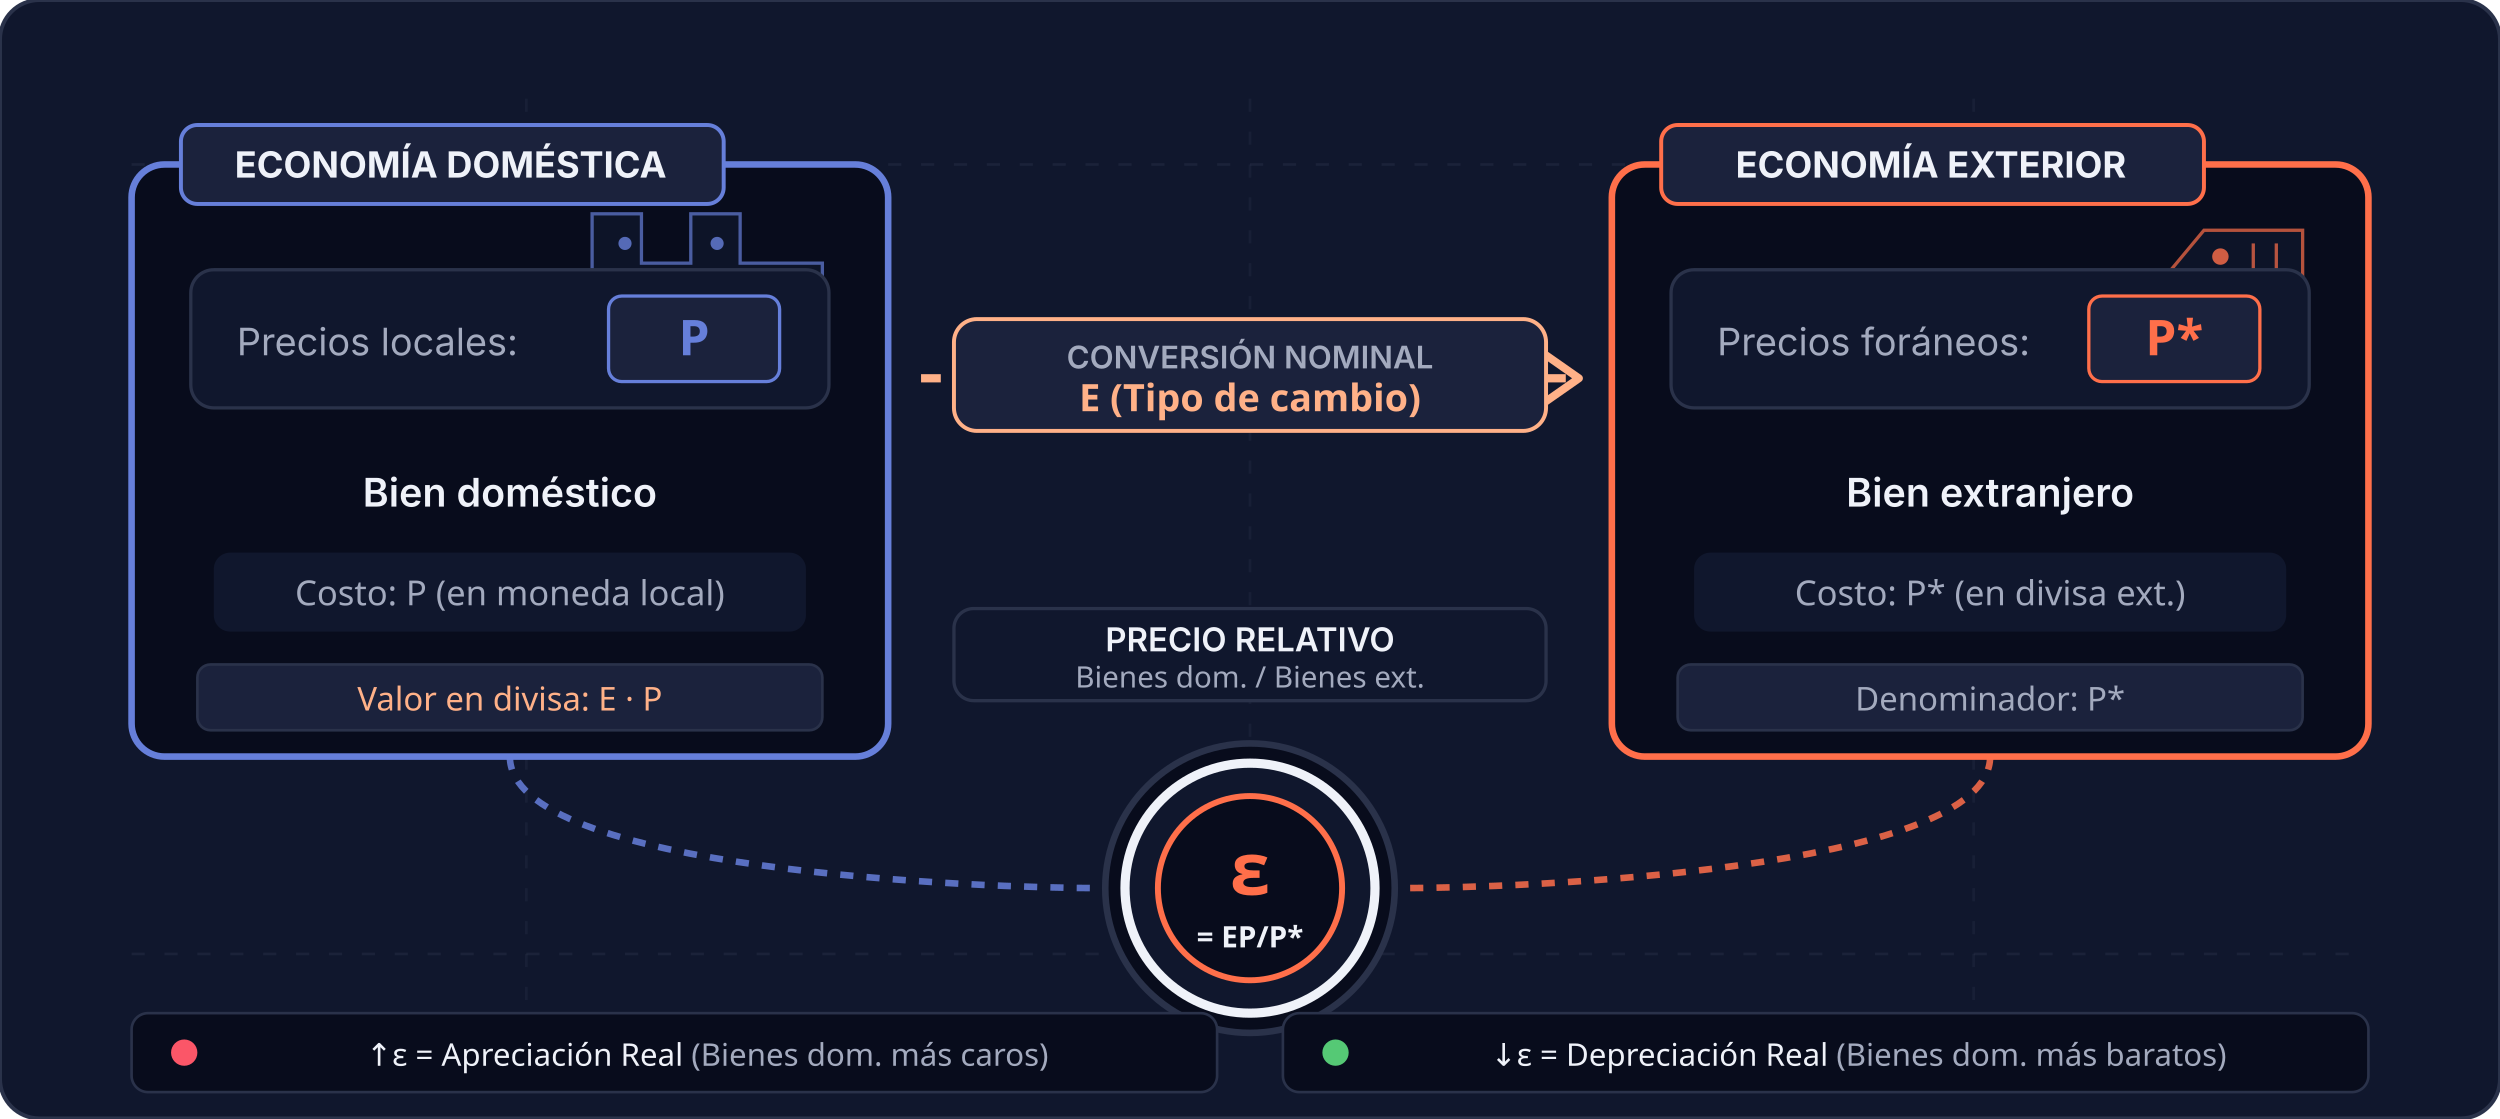
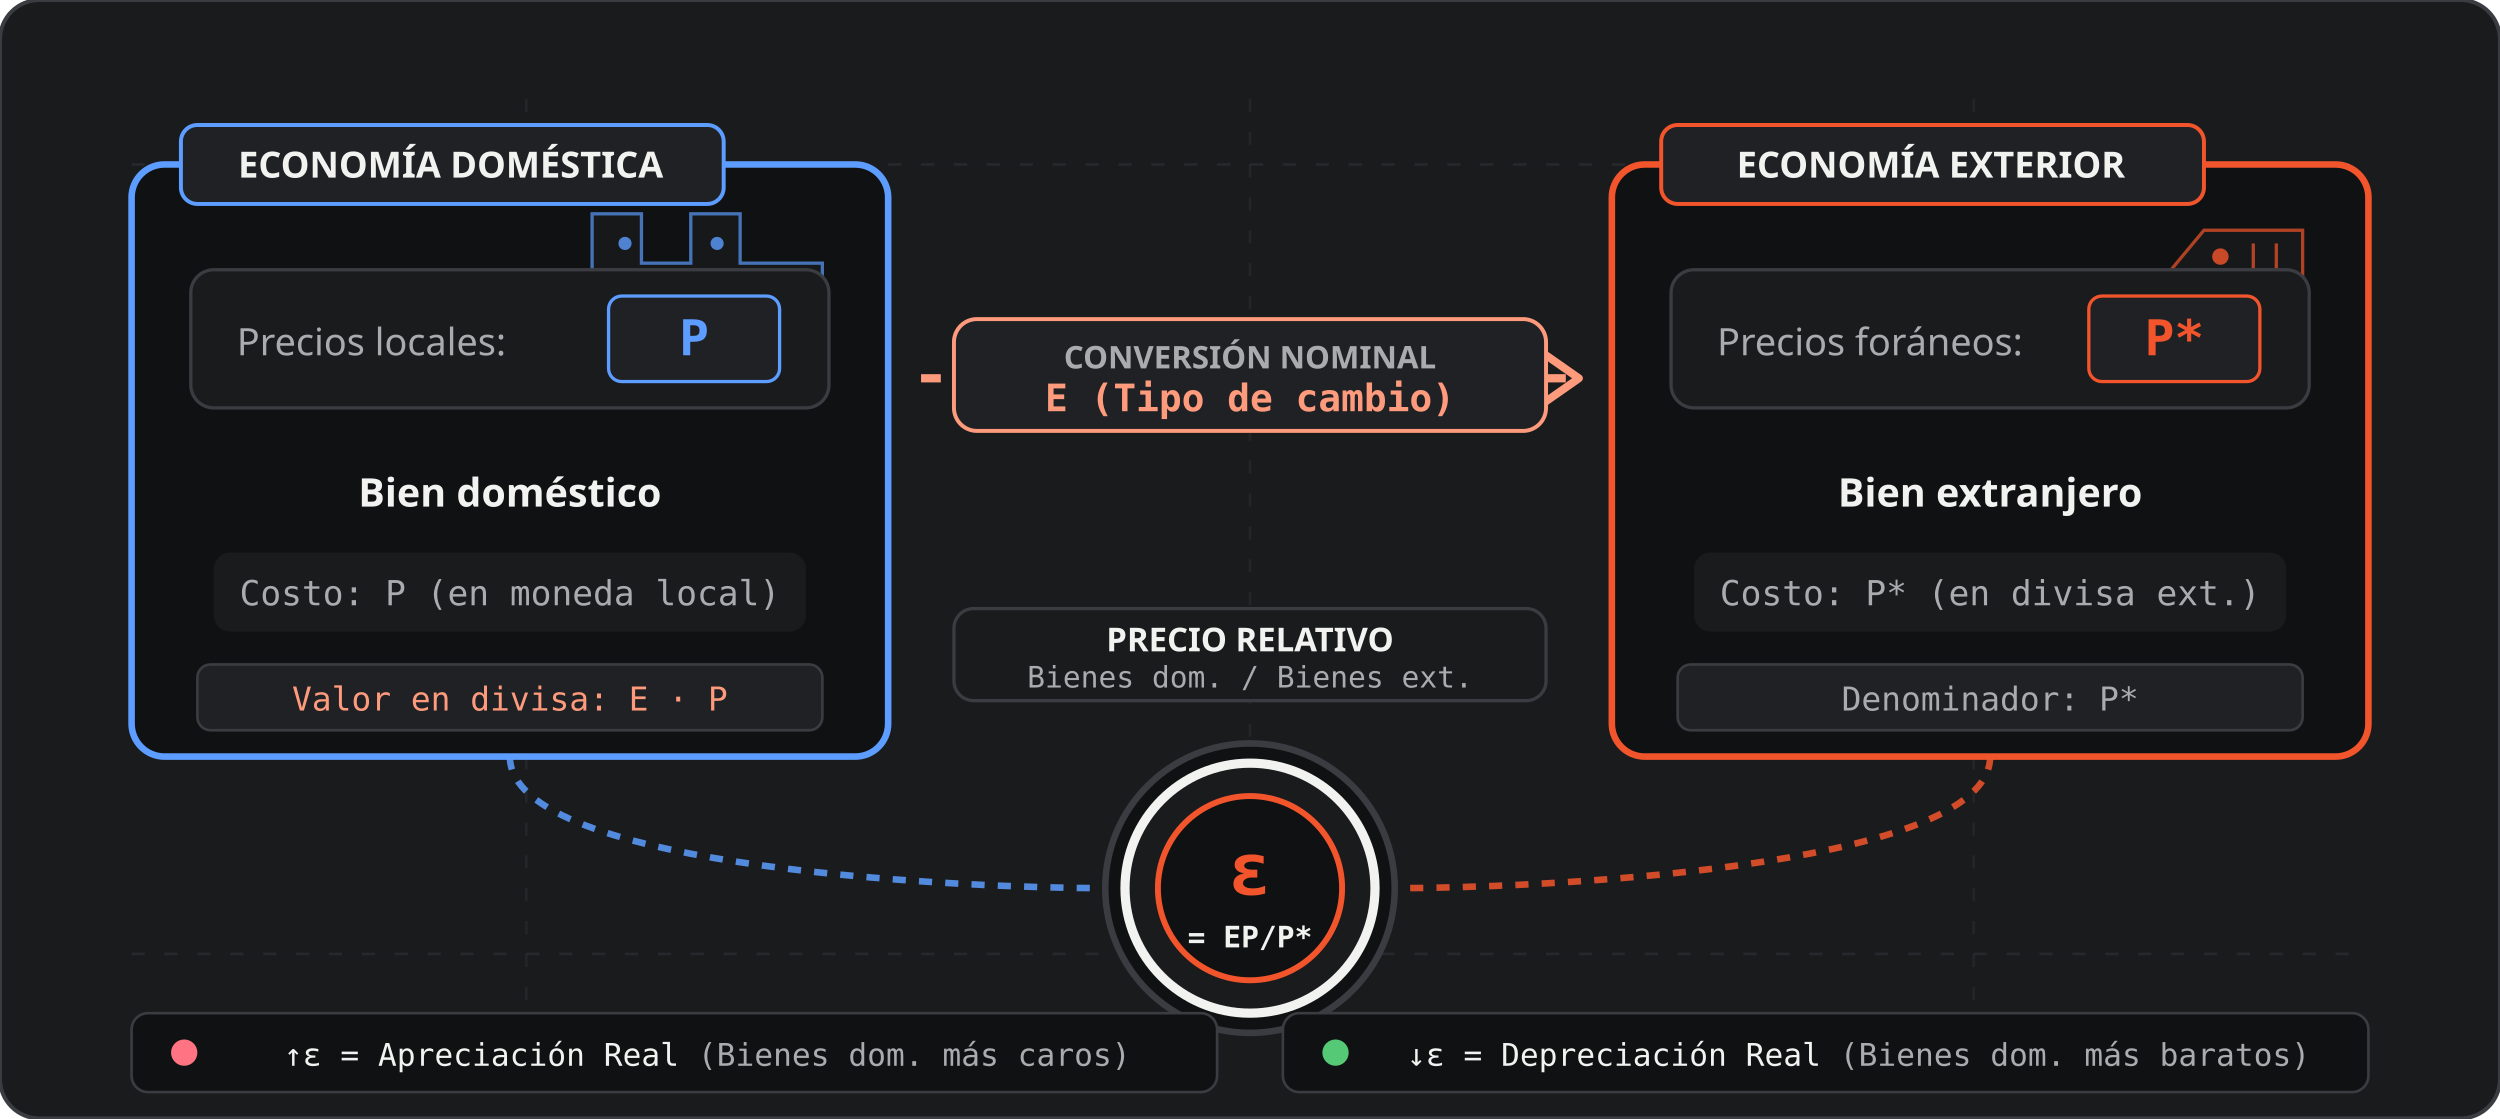
<svg xmlns="http://www.w3.org/2000/svg" viewBox="0 0 760 340" role="img" aria-label="Diagrama del tipo de cambio real: epsilon igual a E por P sobre P asterisco">
-   <rect width="760" height="340" rx="12" fill="#10172D" stroke="#2A324A" stroke-width="1.2" />
-   <path d="M40 50H720M40 290H720" fill="none" stroke="#2A324A" stroke-width="0.8" stroke-dasharray="4 6" opacity=".4" />
-   <path d="M160 30V310M380 30V310M600 30V310" fill="none" stroke="#2A324A" stroke-width="0.8" stroke-dasharray="4 6" opacity=".3" />
+   <rect width="760" height="340" rx="12" fill="#1A1B1D" stroke="#3A3C41" stroke-width="1.2" />
+   <path d="M40 50H720M40 290H720" fill="none" stroke="#3A3C41" stroke-width="0.8" stroke-dasharray="4 6" opacity=".4" />
+   <path d="M160 30V310M380 30V310M600 30V310" fill="none" stroke="#3A3C41" stroke-width="0.8" stroke-dasharray="4 6" opacity=".3" />
  <g transform="translate(40, 50)">
-     <rect width="230" height="180" rx="10" fill="#080C1C" stroke="#667FDA" stroke-width="2" />
-     <path d="M185 30V15H170V30H155V15H140V42H210V30H185Z" fill="#10172D" stroke="#667FDA" stroke-width="1" opacity=".7" />
-     <circle cx="150" cy="24" r="2" fill="#667FDA" opacity=".8" />
-     <circle cx="178" cy="24" r="2" fill="#667FDA" opacity=".8" />
-     <rect x="15" y="-12" width="165" height="24" rx="5" fill="#1B223C" stroke="#667FDA" stroke-width="1.2" />
-     <text x="97" y="4" text-anchor="middle" font-family="Inter" font-size="11" font-weight="700" fill="#EFF2F9">ECONOMÍA DOMÉSTICA</text>
-     <rect x="18" y="32" width="194" height="42" rx="7" fill="#10172D" stroke="#2A324A" stroke-width="1" />
-     <text x="32" y="58" font-family="Inter" font-size="11.5" fill="#A3AABE">Precios locales:</text>
-     <rect x="145" y="40" width="52" height="26" rx="4" fill="#1B223C" stroke="#667FDA" stroke-width="1" />
-     <text x="171" y="58" text-anchor="middle" font-family="JetBrains Mono" font-size="15" font-weight="700" fill="#667FDA">P</text>
-     <text x="115" y="104" text-anchor="middle" font-family="Inter" font-size="12" font-weight="600" fill="#EFF2F9">Bien doméstico</text>
-     <rect x="25" y="118" width="180" height="24" rx="5" fill="#10172D" />
-     <text x="115" y="134" text-anchor="middle" font-family="JetBrains Mono" font-size="10.5" fill="#A3AABE">Costo: P (en moneda local)</text>
-     <rect x="20" y="152" width="190" height="20" rx="4" fill="#1B223C" stroke="#2A324A" stroke-width="0.8" />
-     <text x="115" y="166" text-anchor="middle" font-family="JetBrains Mono" font-size="10" fill="#FFB188">Valor en divisa: E · P</text>
+     <rect width="230" height="180" rx="10" fill="#101112" stroke="#5C9DFF" stroke-width="2" />
+     <path d="M185 30V15H170V30H155V15H140V42H210V30H185Z" fill="#1A1B1D" stroke="#5C9DFF" stroke-width="1" opacity=".7" />
+     <circle cx="150" cy="24" r="2" fill="#5C9DFF" opacity=".8" />
+     <circle cx="178" cy="24" r="2" fill="#5C9DFF" opacity=".8" />
+     <rect x="15" y="-12" width="165" height="24" rx="5" fill="#202124" stroke="#5C9DFF" stroke-width="1.2" />
+     <text x="97" y="4" text-anchor="middle" font-family="Archivo, sans-serif" font-size="11" font-weight="700" fill="#F2F2F0">ECONOMÍA DOMÉSTICA</text>
+     <rect x="18" y="32" width="194" height="42" rx="7" fill="#1A1B1D" stroke="#3A3C41" stroke-width="1" />
+     <text x="32" y="58" font-family="Archivo, sans-serif" font-size="11.5" fill="#A9ABAE">Precios locales:</text>
+     <rect x="145" y="40" width="52" height="26" rx="4" fill="#202124" stroke="#5C9DFF" stroke-width="1" />
+     <text x="171" y="58" text-anchor="middle" font-family="Azeret Mono, monospace" font-size="15" font-weight="700" fill="#5C9DFF">P</text>
+     <text x="115" y="104" text-anchor="middle" font-family="Archivo, sans-serif" font-size="12" font-weight="600" fill="#F2F2F0">Bien doméstico</text>
+     <rect x="25" y="118" width="180" height="24" rx="5" fill="#1A1B1D" />
+     <text x="115" y="134" text-anchor="middle" font-family="Azeret Mono, monospace" font-size="10.5" fill="#A9ABAE">Costo: P (en moneda local)</text>
+     <rect x="20" y="152" width="190" height="20" rx="4" fill="#202124" stroke="#3A3C41" stroke-width="0.8" />
+     <text x="115" y="166" text-anchor="middle" font-family="Azeret Mono, monospace" font-size="10" fill="#FF9B7D">Valor en divisa: E · P</text>
  </g>
  <g transform="translate(490, 50)">
-     <rect width="230" height="180" rx="10" fill="#080C1C" stroke="#FF6F4A" stroke-width="2" />
-     <path d="M165 38L180 20L210 20L210 38H165Z" fill="#10172D" stroke="#FF6F4A" stroke-width="1" opacity=".7" />
-     <circle cx="185" cy="28" r="2.5" fill="#FF6F4A" opacity=".8" />
-     <path d="M195 24V32M202 24V32" stroke="#FF6F4A" stroke-width="1" opacity=".7" />
-     <rect x="15" y="-12" width="165" height="24" rx="5" fill="#1B223C" stroke="#FF6F4A" stroke-width="1.2" />
-     <text x="97" y="4" text-anchor="middle" font-family="Inter" font-size="11" font-weight="700" fill="#EFF2F9">ECONOMÍA EXTERIOR</text>
-     <rect x="18" y="32" width="194" height="42" rx="7" fill="#10172D" stroke="#2A324A" stroke-width="1" />
-     <text x="32" y="58" font-family="Inter" font-size="11.5" fill="#A3AABE">Precios foráneos:</text>
-     <rect x="145" y="40" width="52" height="26" rx="4" fill="#1B223C" stroke="#FF6F4A" stroke-width="1" />
-     <text x="171" y="58" text-anchor="middle" font-family="JetBrains Mono" font-size="15" font-weight="700" fill="#FF6F4A">P*</text>
-     <text x="115" y="104" text-anchor="middle" font-family="Inter" font-size="12" font-weight="600" fill="#EFF2F9">Bien extranjero</text>
-     <rect x="25" y="118" width="180" height="24" rx="5" fill="#10172D" />
-     <text x="115" y="134" text-anchor="middle" font-family="JetBrains Mono" font-size="10.5" fill="#A3AABE">Costo: P* (en divisa ext.)</text>
-     <rect x="20" y="152" width="190" height="20" rx="4" fill="#1B223C" stroke="#2A324A" stroke-width="0.8" />
-     <text x="115" y="166" text-anchor="middle" font-family="JetBrains Mono" font-size="10" fill="#A3AABE">Denominador: P*</text>
+     <rect width="230" height="180" rx="10" fill="#101112" stroke="#F2552C" stroke-width="2" />
+     <path d="M165 38L180 20L210 20L210 38H165Z" fill="#1A1B1D" stroke="#F2552C" stroke-width="1" opacity=".7" />
+     <circle cx="185" cy="28" r="2.5" fill="#F2552C" opacity=".8" />
+     <path d="M195 24V32M202 24V32" stroke="#F2552C" stroke-width="1" opacity=".7" />
+     <rect x="15" y="-12" width="165" height="24" rx="5" fill="#202124" stroke="#F2552C" stroke-width="1.2" />
+     <text x="97" y="4" text-anchor="middle" font-family="Archivo, sans-serif" font-size="11" font-weight="700" fill="#F2F2F0">ECONOMÍA EXTERIOR</text>
+     <rect x="18" y="32" width="194" height="42" rx="7" fill="#1A1B1D" stroke="#3A3C41" stroke-width="1" />
+     <text x="32" y="58" font-family="Archivo, sans-serif" font-size="11.5" fill="#A9ABAE">Precios foráneos:</text>
+     <rect x="145" y="40" width="52" height="26" rx="4" fill="#202124" stroke="#F2552C" stroke-width="1" />
+     <text x="171" y="58" text-anchor="middle" font-family="Azeret Mono, monospace" font-size="15" font-weight="700" fill="#F2552C">P*</text>
+     <text x="115" y="104" text-anchor="middle" font-family="Archivo, sans-serif" font-size="12" font-weight="600" fill="#F2F2F0">Bien extranjero</text>
+     <rect x="25" y="118" width="180" height="24" rx="5" fill="#1A1B1D" />
+     <text x="115" y="134" text-anchor="middle" font-family="Azeret Mono, monospace" font-size="10.5" fill="#A9ABAE">Costo: P* (en divisa ext.)</text>
+     <rect x="20" y="152" width="190" height="20" rx="4" fill="#202124" stroke="#3A3C41" stroke-width="0.8" />
+     <text x="115" y="166" text-anchor="middle" font-family="Azeret Mono, monospace" font-size="10" fill="#A9ABAE">Denominador: P*</text>
  </g>
  <g transform="translate(270, 95)">
-     <path d="M10 20H210" fill="none" stroke="#FFB188" stroke-width="2.5" stroke-dasharray="6 4" />
-     <path d="M200 13L210 20L200 27" fill="none" stroke="#FFB188" stroke-width="2.4" stroke-linecap="round" stroke-linejoin="round" />
-     <rect x="20" y="2" width="180" height="34" rx="7" fill="#1B223C" stroke="#FFB188" stroke-width="1.2" />
-     <text x="110" y="17" text-anchor="middle" font-family="Inter" font-size="9.5" font-weight="600" fill="#A3AABE">CONVERSIÓN NOMINAL</text>
-     <text x="110" y="30" text-anchor="middle" font-family="JetBrains Mono" font-size="11.5" font-weight="700" fill="#FFB188">E (Tipo de cambio)</text>
+     <path d="M10 20H210" fill="none" stroke="#FF9B7D" stroke-width="2.5" stroke-dasharray="6 4" />
+     <path d="M200 13L210 20L200 27" fill="none" stroke="#FF9B7D" stroke-width="2.4" stroke-linecap="round" stroke-linejoin="round" />
+     <rect x="20" y="2" width="180" height="34" rx="7" fill="#202124" stroke="#FF9B7D" stroke-width="1.2" />
+     <text x="110" y="17" text-anchor="middle" font-family="Archivo, sans-serif" font-size="9.5" font-weight="600" fill="#A9ABAE">CONVERSIÓN NOMINAL</text>
+     <text x="110" y="30" text-anchor="middle" font-family="Azeret Mono, monospace" font-size="11.5" font-weight="700" fill="#FF9B7D">E (Tipo de cambio)</text>
  </g>
-   <path d="M155 230C155 265 300 270 335 270" fill="none" stroke="#667FDA" stroke-width="2" stroke-dasharray="4 4" opacity=".85" />
-   <path d="M605 230C605 265 460 270 425 270" fill="none" stroke="#FF6F4A" stroke-width="2" stroke-dasharray="4 4" opacity=".85" />
+   <path d="M155 230C155 265 300 270 335 270" fill="none" stroke="#5C9DFF" stroke-width="2" stroke-dasharray="4 4" opacity=".85" />
+   <path d="M605 230C605 265 460 270 425 270" fill="none" stroke="#F2552C" stroke-width="2" stroke-dasharray="4 4" opacity=".85" />
  <g transform="translate(380, 270)">
-     <circle cx="0" cy="0" r="44" fill="#080C1C" stroke="#2A324A" stroke-width="2" />
-     <circle cx="0" cy="0" r="38" fill="#10172D" stroke="#EFF2F9" stroke-width="2.8" />
-     <circle cx="0" cy="0" r="28" fill="#080C1C" stroke="#FF6F4A" stroke-width="1.8" />
-     <text x="0" y="2" text-anchor="middle" font-family="JetBrains Mono" font-size="22" font-weight="700" fill="#FF6F4A">ε</text>
-     <text x="0" y="18" text-anchor="middle" font-family="JetBrains Mono" font-size="9" font-weight="600" fill="#EFF2F9">= EP/P*</text>
+     <circle cx="0" cy="0" r="44" fill="#101112" stroke="#3A3C41" stroke-width="2" />
+     <circle cx="0" cy="0" r="38" fill="#1A1B1D" stroke="#F2F2F0" stroke-width="2.8" />
+     <circle cx="0" cy="0" r="28" fill="#101112" stroke="#F2552C" stroke-width="1.8" />
+     <text x="0" y="2" text-anchor="middle" font-family="Azeret Mono, monospace" font-size="22" font-weight="700" fill="#F2552C">ε</text>
+     <text x="0" y="18" text-anchor="middle" font-family="Azeret Mono, monospace" font-size="9" font-weight="600" fill="#F2F2F0">= EP/P*</text>
  </g>
-   <rect x="290" y="185" width="180" height="28" rx="6" fill="#10172D" stroke="#2A324A" stroke-width="1" />
-   <text x="380" y="198" text-anchor="middle" font-family="Inter" font-size="10" font-weight="600" fill="#EFF2F9">PRECIO RELATIVO</text>
-   <text x="380" y="209" text-anchor="middle" font-family="JetBrains Mono" font-size="9" fill="#A3AABE">Bienes dom. / Bienes ext.</text>
+   <rect x="290" y="185" width="180" height="28" rx="6" fill="#1A1B1D" stroke="#3A3C41" stroke-width="1" />
+   <text x="380" y="198" text-anchor="middle" font-family="Archivo, sans-serif" font-size="10" font-weight="600" fill="#F2F2F0">PRECIO RELATIVO</text>
+   <text x="380" y="209" text-anchor="middle" font-family="Azeret Mono, monospace" font-size="9" fill="#A9ABAE">Bienes dom. / Bienes ext.</text>
  <g transform="translate(40, 308)">
-     <rect x="0" width="330" height="24" rx="5" fill="#080C1C" stroke="#2A324A" stroke-width="0.8" />
-     <circle cx="16" cy="12" r="4" fill="#FB5668" />
-     <text x="175" y="16" text-anchor="middle" font-family="JetBrains Mono" font-size="9.5" fill="#EFF2F9">↑ε = Apreciación Real <tspan fill="#A3AABE">(Bienes dom. más caros)</tspan>
+     <rect x="0" width="330" height="24" rx="5" fill="#101112" stroke="#3A3C41" stroke-width="0.8" />
+     <circle cx="16" cy="12" r="4" fill="#FF7382" />
+     <text x="175" y="16" text-anchor="middle" font-family="Azeret Mono, monospace" font-size="9.5" fill="#F2F2F0">↑ε = Apreciación Real <tspan fill="#A9ABAE">(Bienes dom. más caros)</tspan>
    </text>
-     <rect x="350" width="330" height="24" rx="5" fill="#080C1C" stroke="#2A324A" stroke-width="0.8" />
+     <rect x="350" width="330" height="24" rx="5" fill="#101112" stroke="#3A3C41" stroke-width="0.8" />
    <circle cx="366" cy="12" r="4" fill="#55C975" />
-     <text x="525" y="16" text-anchor="middle" font-family="JetBrains Mono" font-size="9.5" fill="#EFF2F9">↓ε = Depreciación Real <tspan fill="#A3AABE">(Bienes dom. más baratos)</tspan>
+     <text x="525" y="16" text-anchor="middle" font-family="Azeret Mono, monospace" font-size="9.5" fill="#F2F2F0">↓ε = Depreciación Real <tspan fill="#A9ABAE">(Bienes dom. más baratos)</tspan>
    </text>
  </g>
</svg>
